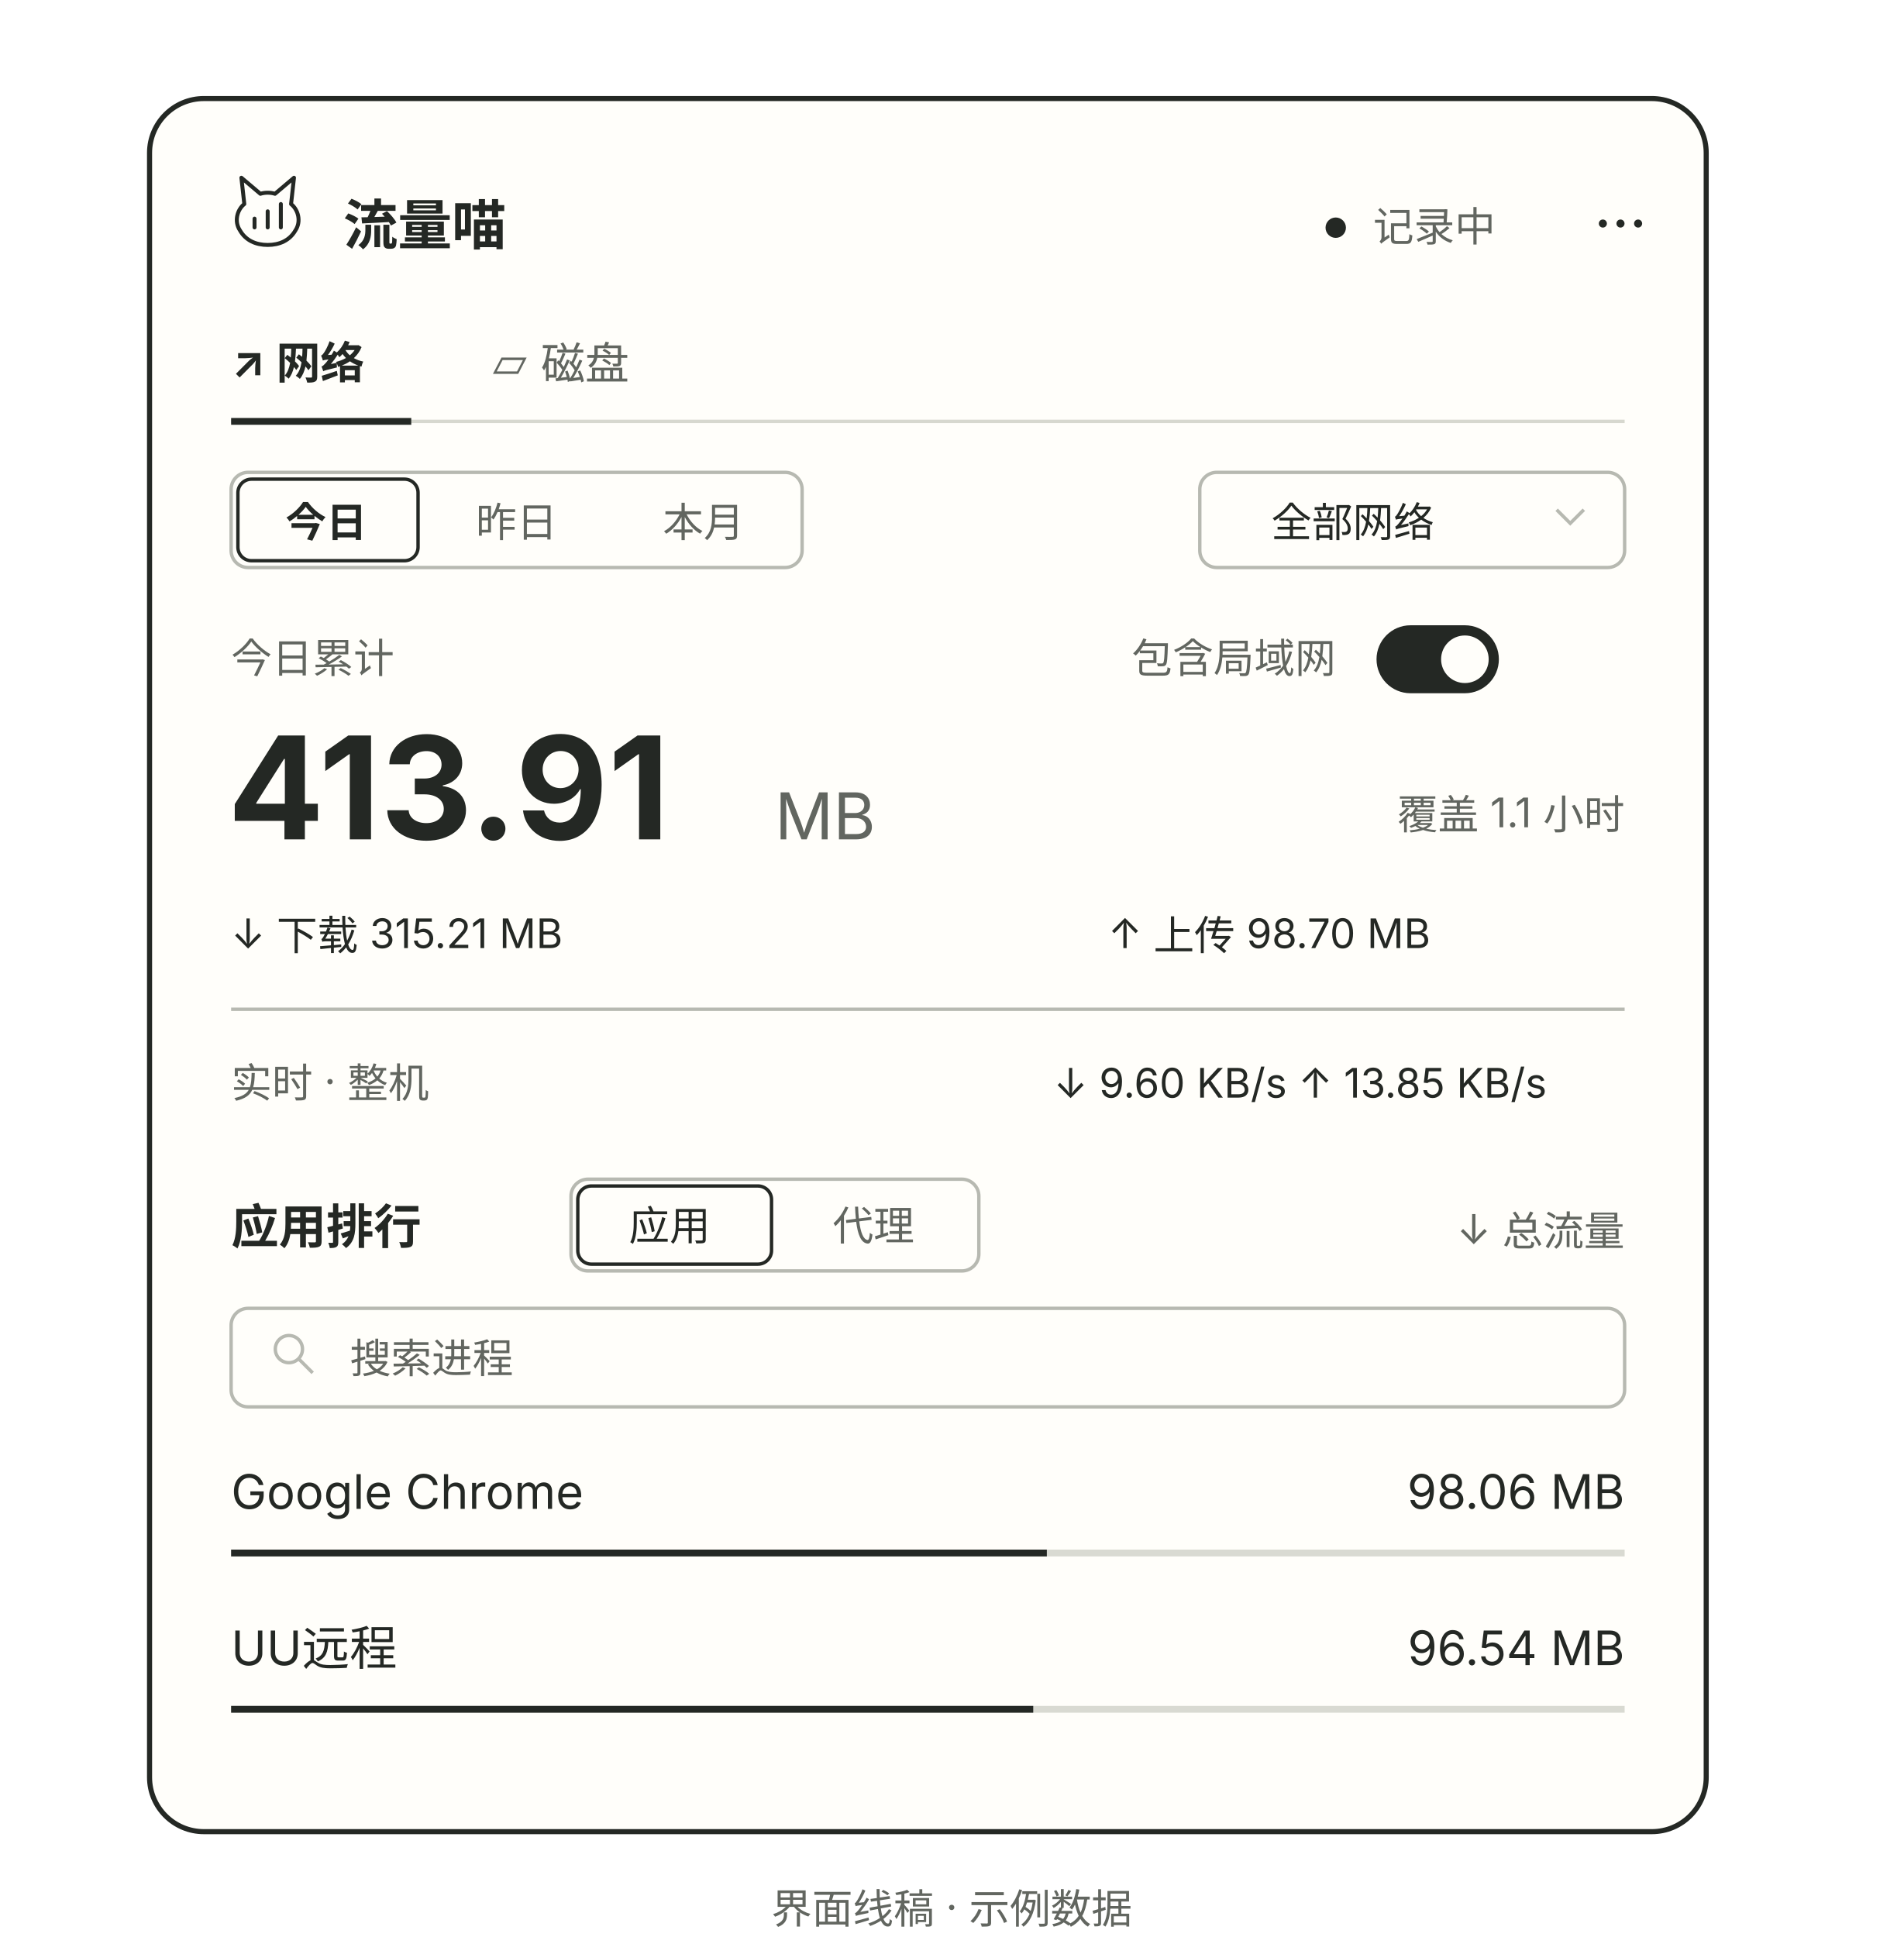
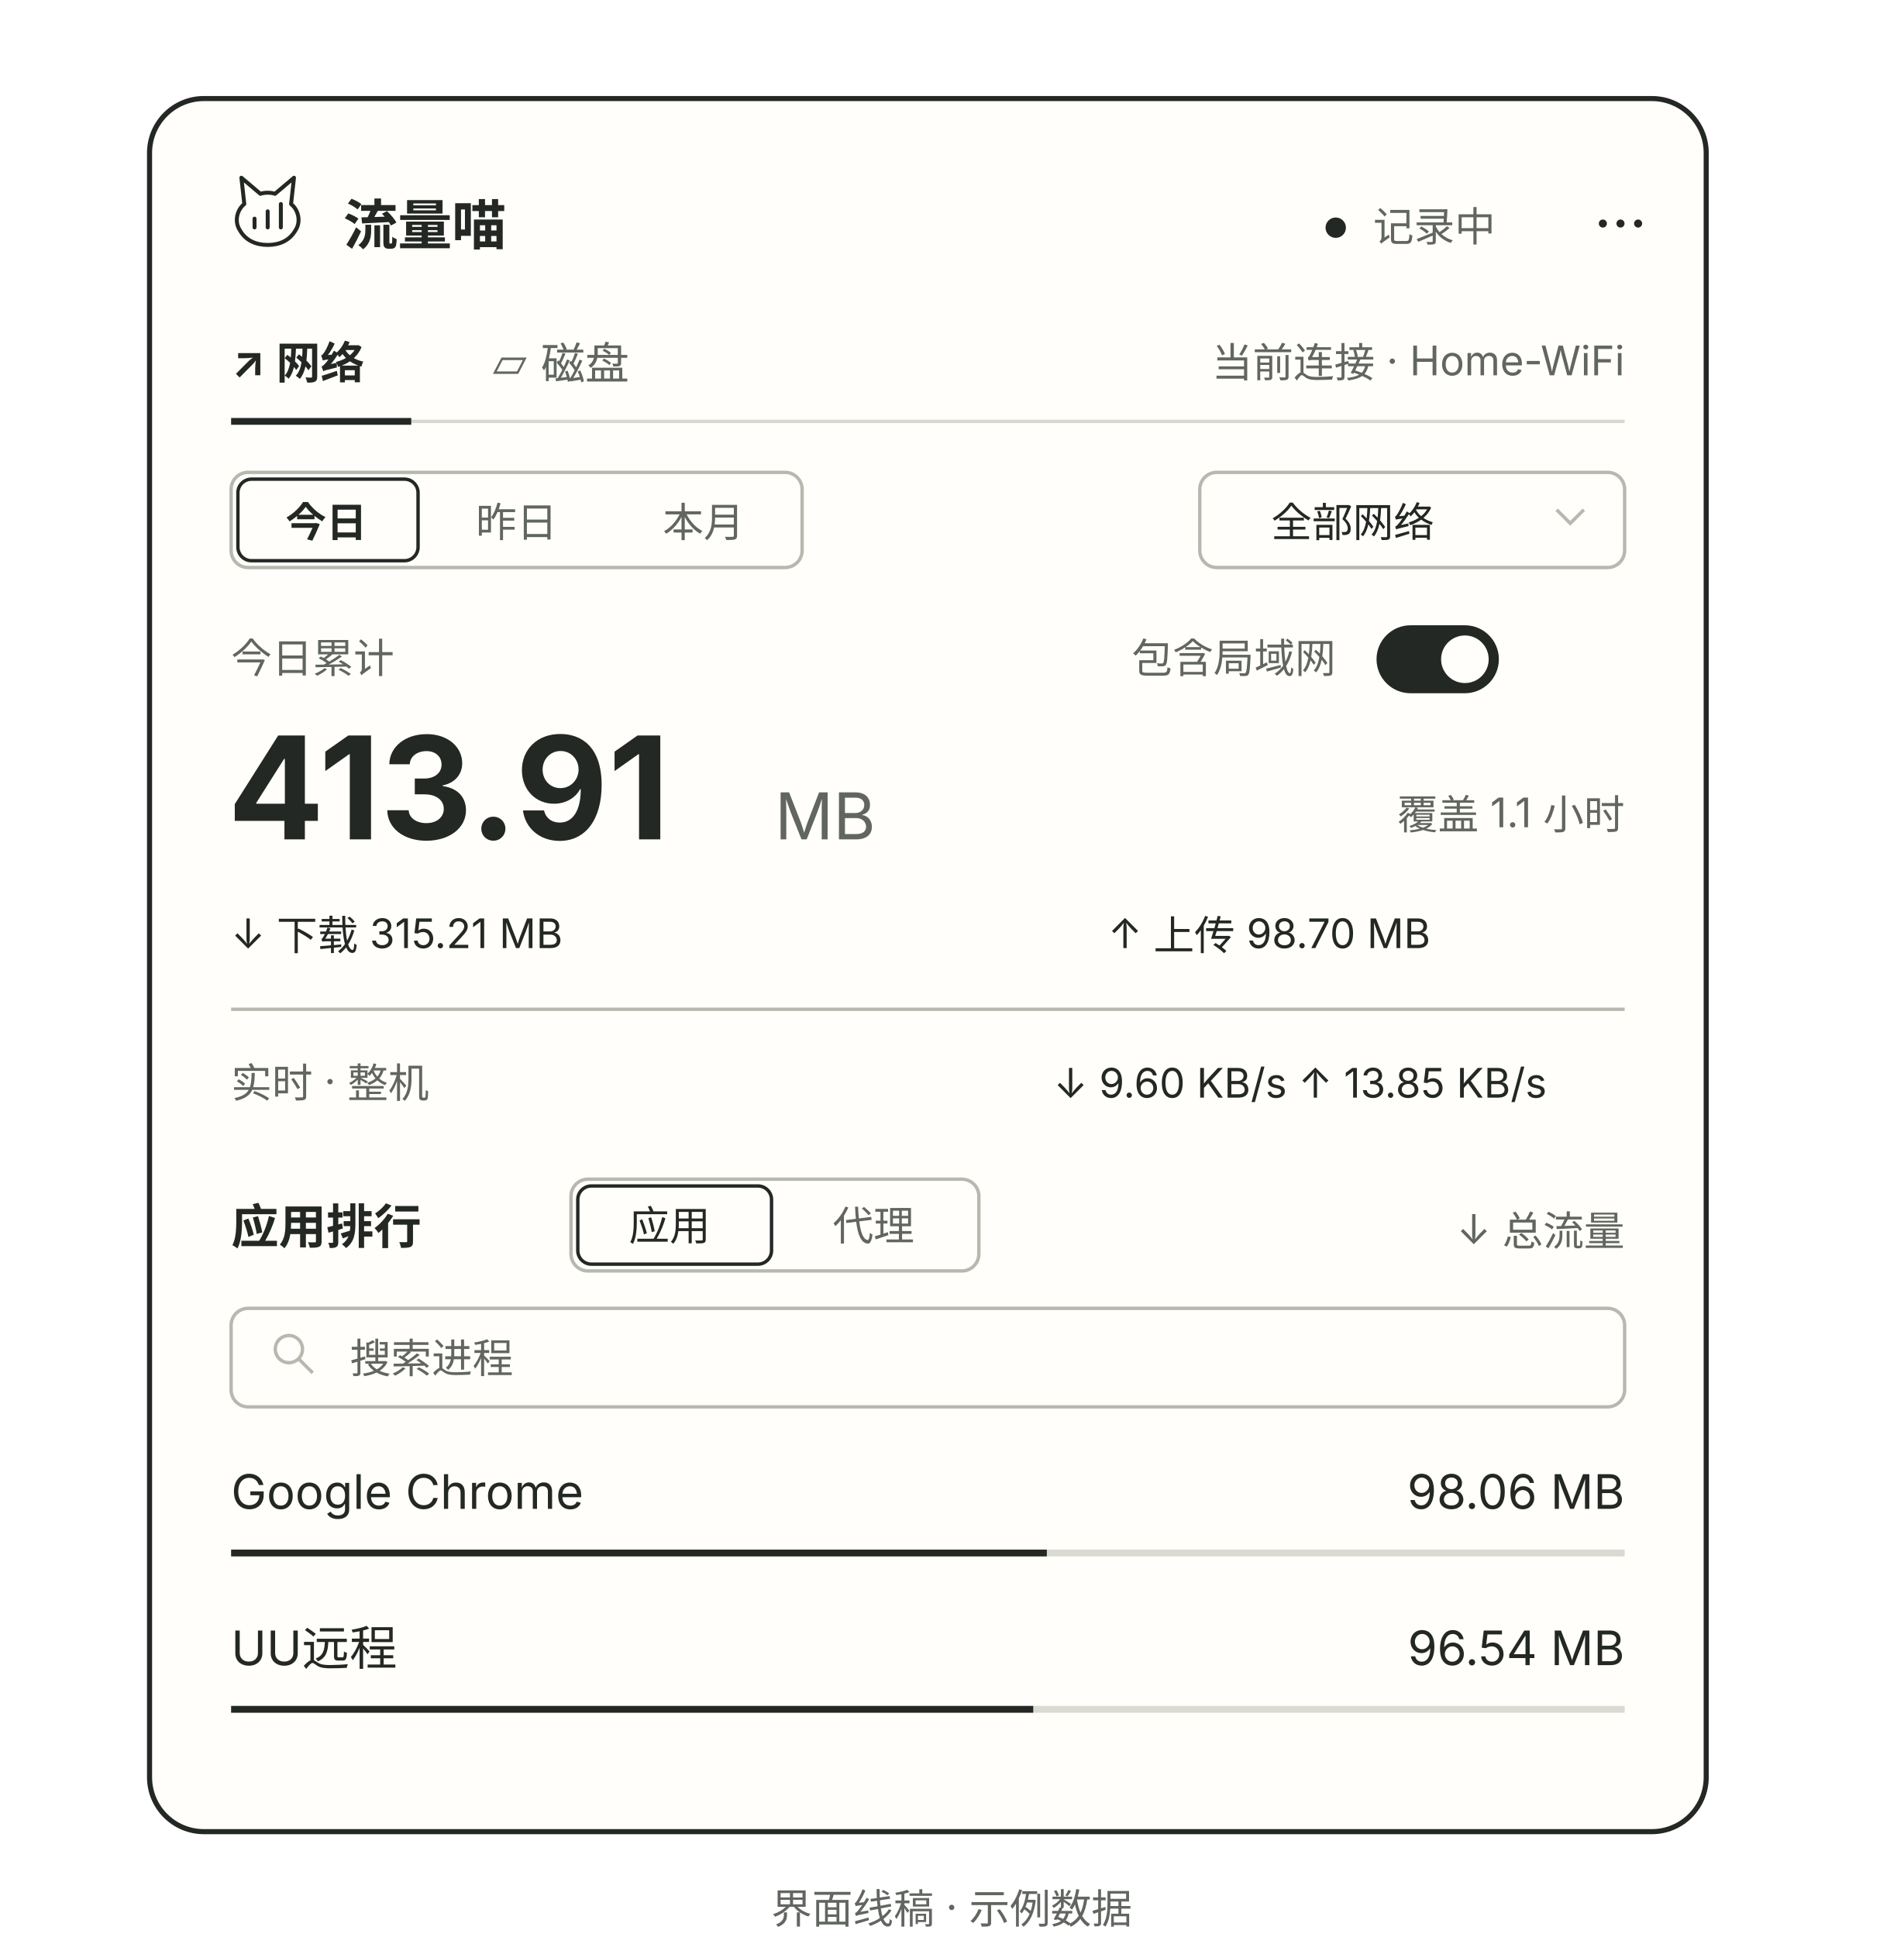
<svg xmlns="http://www.w3.org/2000/svg" width="560" height="570" viewBox="0 0 560 570" role="img" aria-labelledby="title desc">
  <defs>
    <style>text{font-family:-apple-system,BlinkMacSystemFont,'PingFang SC',sans-serif;fill:#242824}.muted{fill:#626660}.small{font-size:12px}.line{fill:none;stroke:#b7b9b1;stroke-width:1}.active{fill:#fffefa;stroke:#242824;stroke-width:1}</style>
  </defs>
  <rect x="44" y="29" width="458" height="510" rx="16" fill="#fffefa" stroke="#242824" stroke-width="1.5" />
  <g transform="translate(65 48) scale(.43)" fill="none" stroke="#242824" stroke-width="2.7" stroke-linecap="round" stroke-linejoin="round">
    <path d="M16 28L14 10L27 21C30 20 34 20 37 21L50 10L48 28C53 32 55 40 51 46C47 53 40 56 32 56C24 56 17 53 13 46C9 40 11 32 16 28Z" />
    <path d="M23 44V38M32 44V33M41 44V28" />
  </g>
  <text x="101" y="72" font-size="16" font-weight="650">流量喵</text>
  <circle cx="393" cy="67" r="3" fill="#242824" />
  <text x="404" y="71" class="muted small">记录中</text>
  <text x="469" y="72" font-size="18">···</text>
  <text x="68" y="111" font-size="13" font-weight="650">↗ 网络</text>
  <text x="145" y="111" class="muted" font-size="13">▱ 磁盘</text>
  <path d="M68 124H478" stroke="#d7d8cf" />
  <path d="M68 124h53" stroke="#242824" stroke-width="2" />
+   <text x="478" y="111" text-anchor="end" class="muted small">当前连接 · Home-WiFi</text>
  <rect x="68" y="139" width="168" height="28" rx="5" class="line" />
  <rect x="70" y="141" width="53" height="24" rx="4" class="active" />
  <text x="84" y="158" class="small" font-weight="600">今日</text>
  <text x="140" y="158" class="small muted">昨日</text>
  <text x="195" y="158" class="small muted">本月</text>
  <rect x="353" y="139" width="125" height="28" rx="5" class="line" />
  <text x="374" y="158" class="small">全部网络</text>
  <path d="m458 150 4 4 4-4" class="line" />
  <text x="68" y="198" class="muted small">今日累计</text>
  <text x="393" y="198" text-anchor="end" class="muted small">包含局域网</text>
  <rect x="405" y="184" width="36" height="20" rx="10" fill="#242824" />
  <circle cx="431" cy="194" r="7" fill="#fffefa" />
  <text x="478" y="244" text-anchor="end" class="muted small">覆盖 1.1 小时</text>
  <text x="67" y="247" font-size="42" font-weight="650">413.91</text>
  <text x="228" y="247" font-size="19" class="muted">MB</text>
  <text x="68" y="279" class="small">↓ 下载 315.21 MB</text>
  <text x="326" y="279" class="small">↑ 上传 98.70 MB</text>
  <path d="M68 297H478" stroke="#b7b9b1" />
  <text x="68" y="323" class="muted small">实时 · 整机</text>
  <text x="310" y="323" class="small">↓ 9.60 KB/s  ↑ 13.85 KB/s</text>
  <text x="68" y="366" font-size="14" font-weight="650">应用排行</text>
  <rect x="168" y="347" width="120" height="27" rx="5" class="line" />
  <rect x="170" y="349" width="57" height="23" rx="4" class="active" />
  <text x="185" y="365" class="small">应用</text>
  <text x="245" y="365" class="small muted">代理</text>
  <text x="478" y="366" text-anchor="end" class="muted small">↓ 总流量</text>
  <rect x="68" y="385" width="410" height="29" rx="5" class="line" />
  <circle cx="85" cy="397" r="4" class="line" />
  <path d="m88 400 4 4" class="line" />
  <text x="103" y="404" class="muted small">搜索进程</text>
  <text x="68" y="444" font-size="14">Google Chrome</text>
  <text x="478" y="444" text-anchor="end" font-size="14">98.06 MB</text>
  <path d="M68 457H478" stroke="#d9dad2" stroke-width="2" />
  <path d="M68 457h240" stroke="#242824" stroke-width="2" />
  <text x="68" y="490" font-size="14">UU远程</text>
  <text x="478" y="490" text-anchor="end" font-size="14">96.54 MB</text>
  <path d="M68 503H478" stroke="#d9dad2" stroke-width="2" />
  <path d="M68 503h236" stroke="#242824" stroke-width="2" />
  <text x="280" y="566" text-anchor="middle" class="small muted">界面线稿 · 示例数据</text>
</svg>
